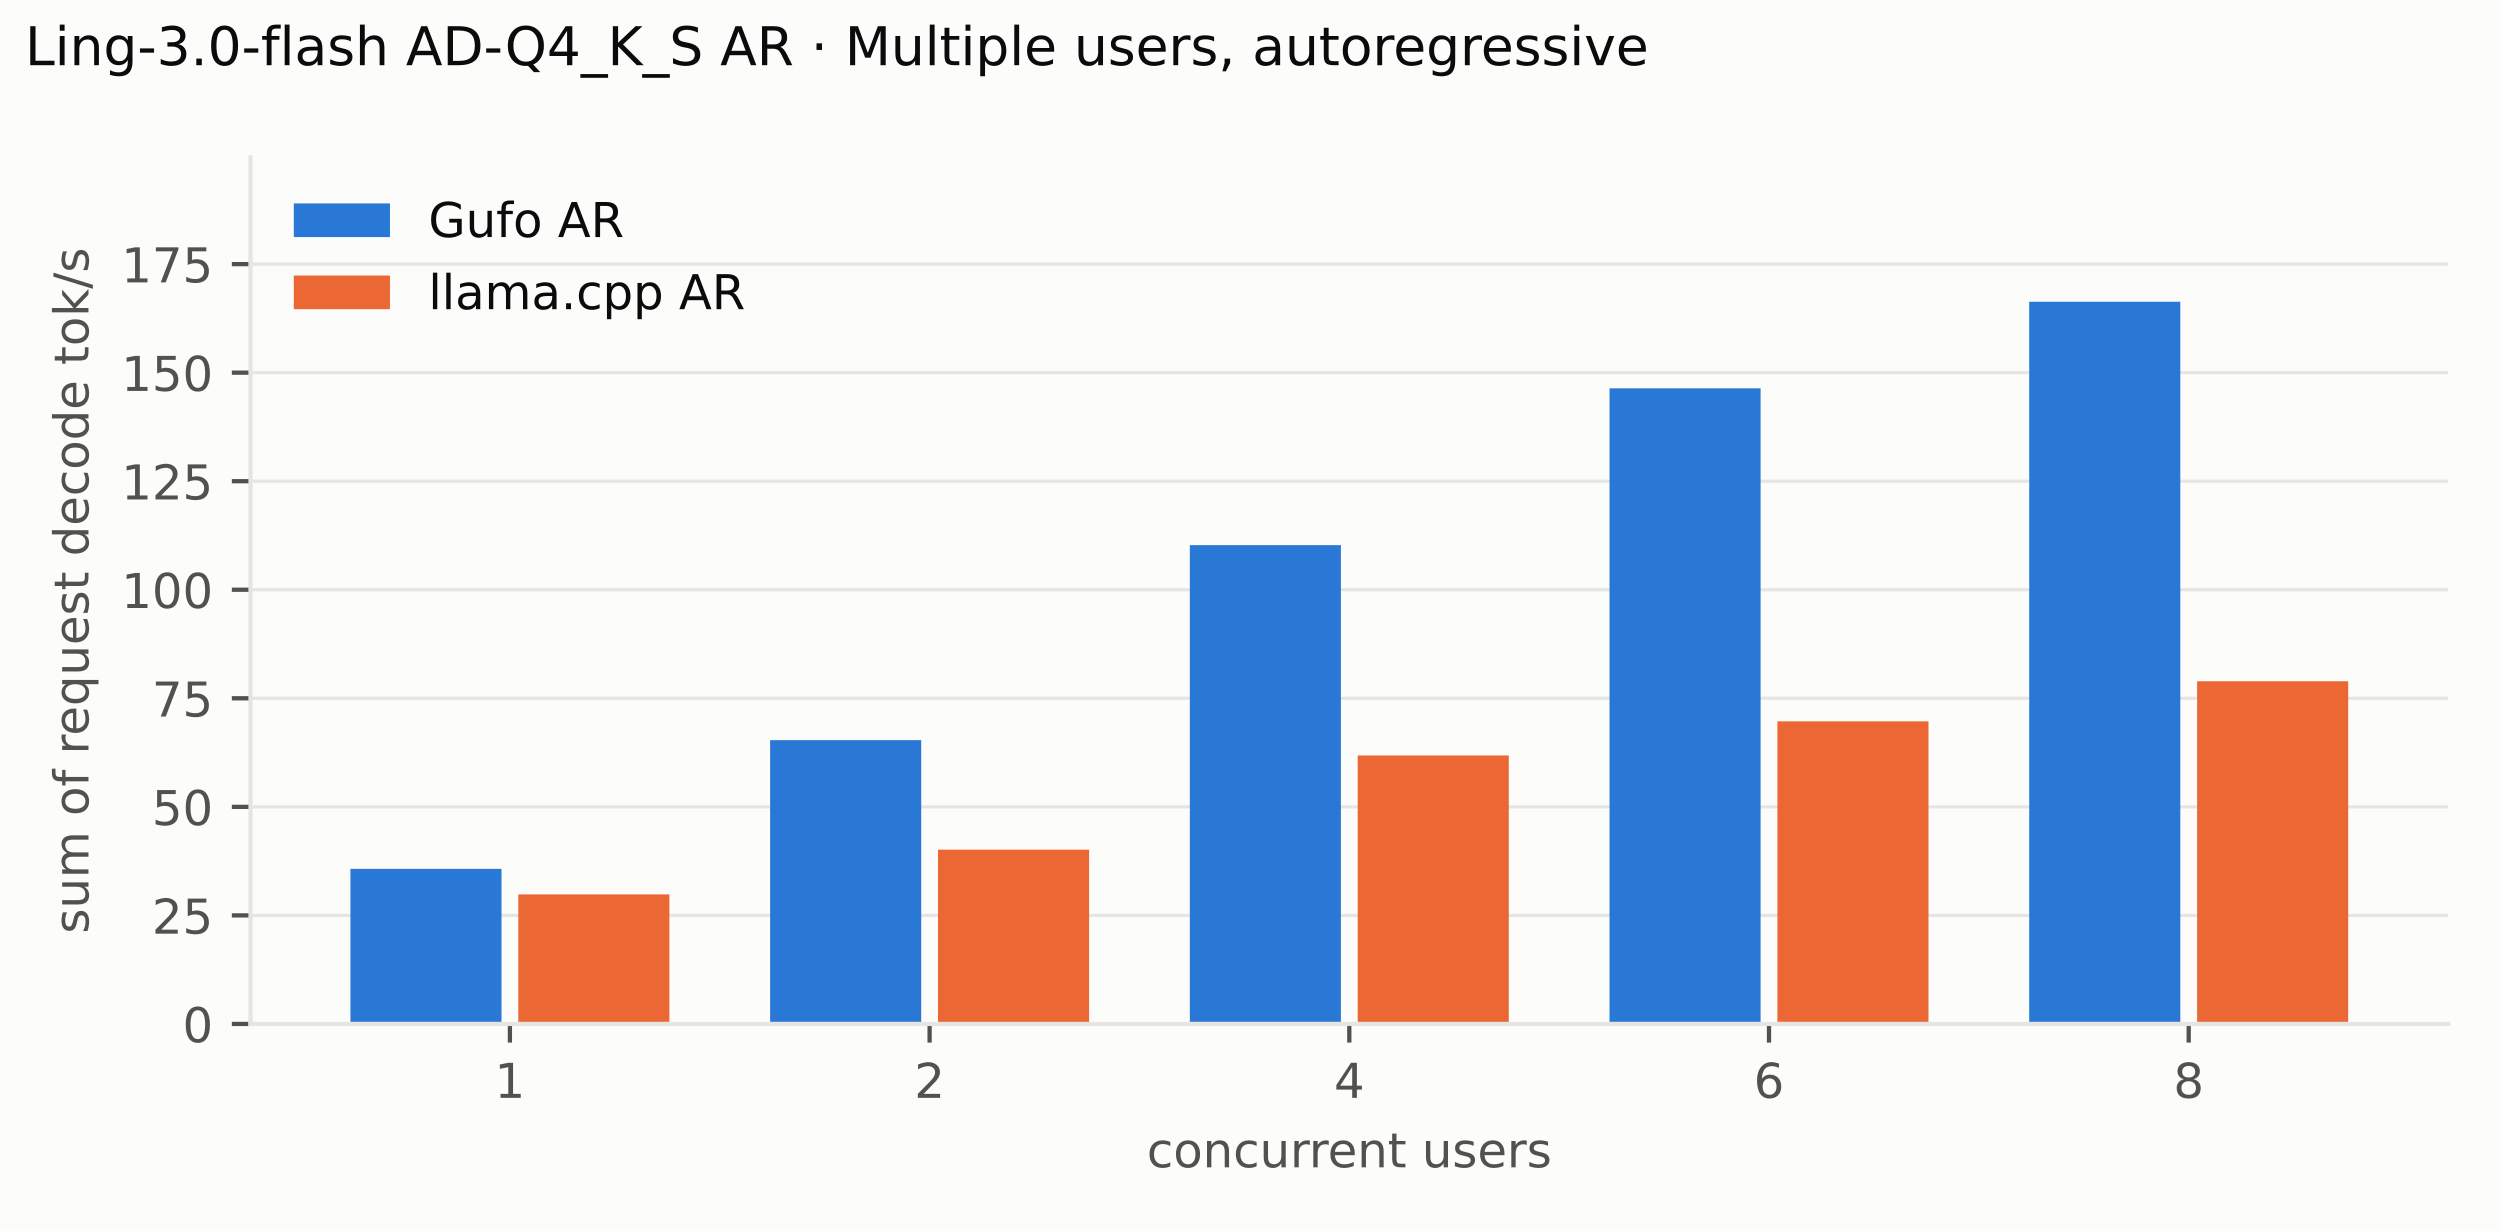
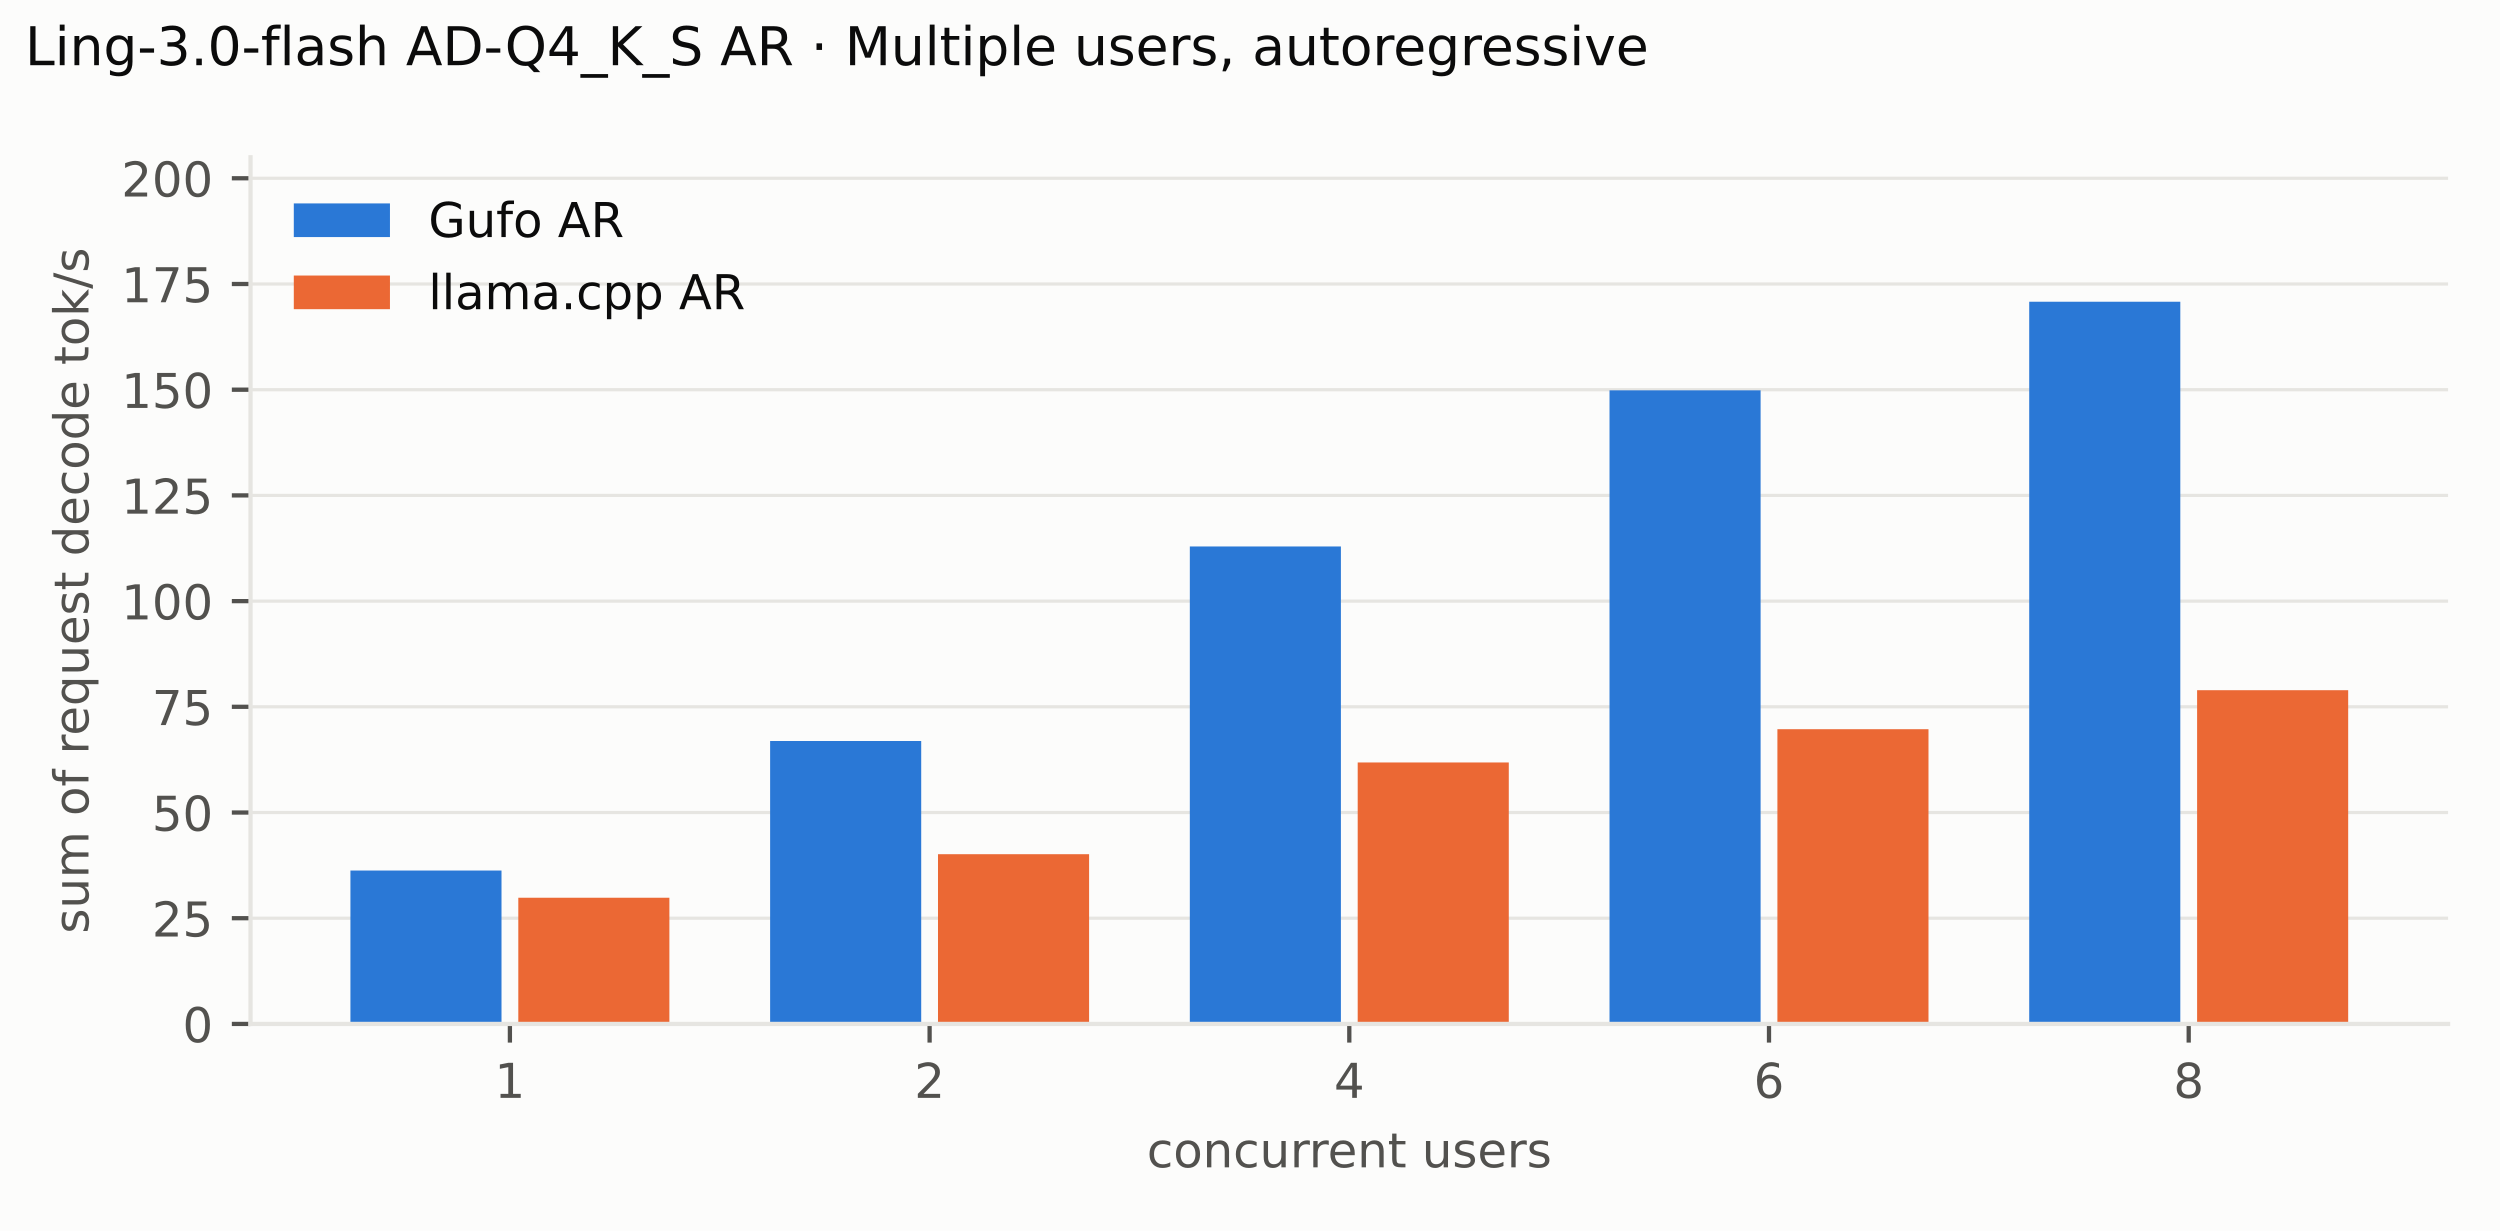
<svg xmlns="http://www.w3.org/2000/svg" xmlns:xlink="http://www.w3.org/1999/xlink" width="468pt" height="230.4pt" viewBox="0 0 468 230.4" version="1.1">
  <defs>
    <style type="text/css">*{stroke-linejoin: round; stroke-linecap: butt}</style>
  </defs>
  <g id="figure_1">
    <g id="patch_1">
      <path d="M 0 230.4 L 468 230.4 L 468 0 L 0 0 z " style="fill: #fcfcfb" />
    </g>
    <g id="axes_1">
      <g id="patch_2">
        <path d="M 46.899 191.68 L 458.28 191.68 L 458.28 29.441 L 46.899 29.441 z " style="fill: #fcfcfb" />
      </g>
      <g id="matplotlib.axis_1">
        <g id="xtick_1">
          <g id="line2d_1">
            <defs>
              <path id="m1ebf051f68" d="M 0 0 L 0 3.5 " style="stroke: #52514e; stroke-width: 0.8" />
            </defs>
            <g>
              <use xlink:href="#m1ebf051f68" x="95.454" y="191.68" style="fill: #52514e; stroke: #52514e; stroke-width: 0.8" />
            </g>
          </g>
          <g id="text_1">
            <text style="font-size: 9px; font-family: 'DejaVu Sans', 'Bitstream Vera Sans', 'Computer Modern Sans Serif', 'Lucida Grande', 'Verdana', 'Geneva', 'Lucid', 'Arial', 'Helvetica', 'Avant Garde', sans-serif; text-anchor: middle; fill: #52514e" x="95.454" y="205.518" transform="rotate(-0 95.4543 205.5179)">1</text>
          </g>
        </g>
        <g id="xtick_2">
          <g id="line2d_2">
            <g>
              <use xlink:href="#m1ebf051f68" x="174.022" y="191.68" style="fill: #52514e; stroke: #52514e; stroke-width: 0.8" />
            </g>
          </g>
          <g id="text_2">
            <text style="font-size: 9px; font-family: 'DejaVu Sans', 'Bitstream Vera Sans', 'Computer Modern Sans Serif', 'Lucida Grande', 'Verdana', 'Geneva', 'Lucid', 'Arial', 'Helvetica', 'Avant Garde', sans-serif; text-anchor: middle; fill: #52514e" x="174.022" y="205.518" transform="rotate(-0 174.022 205.5179)">2</text>
          </g>
        </g>
        <g id="xtick_3">
          <g id="line2d_3">
            <g>
              <use xlink:href="#m1ebf051f68" x="252.59" y="191.68" style="fill: #52514e; stroke: #52514e; stroke-width: 0.8" />
            </g>
          </g>
          <g id="text_3">
            <text style="font-size: 9px; font-family: 'DejaVu Sans', 'Bitstream Vera Sans', 'Computer Modern Sans Serif', 'Lucida Grande', 'Verdana', 'Geneva', 'Lucid', 'Arial', 'Helvetica', 'Avant Garde', sans-serif; text-anchor: middle; fill: #52514e" x="252.59" y="205.518" transform="rotate(-0 252.5897 205.5179)">4</text>
          </g>
        </g>
        <g id="xtick_4">
          <g id="line2d_4">
            <g>
              <use xlink:href="#m1ebf051f68" x="331.157" y="191.68" style="fill: #52514e; stroke: #52514e; stroke-width: 0.8" />
            </g>
          </g>
          <g id="text_4">
            <text style="font-size: 9px; font-family: 'DejaVu Sans', 'Bitstream Vera Sans', 'Computer Modern Sans Serif', 'Lucida Grande', 'Verdana', 'Geneva', 'Lucid', 'Arial', 'Helvetica', 'Avant Garde', sans-serif; text-anchor: middle; fill: #52514e" x="331.157" y="205.518" transform="rotate(-0 331.1574 205.5179)">6</text>
          </g>
        </g>
        <g id="xtick_5">
          <g id="line2d_5">
            <g>
              <use xlink:href="#m1ebf051f68" x="409.725" y="191.68" style="fill: #52514e; stroke: #52514e; stroke-width: 0.8" />
            </g>
          </g>
          <g id="text_5">
            <text style="font-size: 9px; font-family: 'DejaVu Sans', 'Bitstream Vera Sans', 'Computer Modern Sans Serif', 'Lucida Grande', 'Verdana', 'Geneva', 'Lucid', 'Arial', 'Helvetica', 'Avant Garde', sans-serif; text-anchor: middle; fill: #52514e" x="409.725" y="205.518" transform="rotate(-0 409.7252 205.5179)">8</text>
          </g>
        </g>
        <g id="text_6">
          <text style="font-size: 9px; font-family: 'DejaVu Sans', 'Bitstream Vera Sans', 'Computer Modern Sans Serif', 'Lucida Grande', 'Verdana', 'Geneva', 'Lucid', 'Arial', 'Helvetica', 'Avant Garde', sans-serif; text-anchor: middle; fill: #52514e" x="252.59" y="218.518" transform="rotate(-0 252.5897 218.5179)">concurrent users</text>
        </g>
      </g>
      <g id="matplotlib.axis_2">
        <g id="ytick_1">
          <g id="line2d_6">
            <path d="M 46.899 191.68 L 458.28 191.68 " clip-path="url(#pb5c279a9e9)" style="fill: none; stroke: #e6e5e1; stroke-width: 0.6; stroke-linecap: square" />
          </g>
          <g id="line2d_7">
            <defs>
              <path id="m680e5b1e24" d="M 0 0 L -3.5 0 " style="stroke: #52514e; stroke-width: 0.8" />
            </defs>
            <g>
              <use xlink:href="#m680e5b1e24" x="46.899" y="191.68" style="fill: #52514e; stroke: #52514e; stroke-width: 0.8" />
            </g>
          </g>
          <g id="text_7">
            <text style="font-size: 9px; font-family: 'DejaVu Sans', 'Bitstream Vera Sans', 'Computer Modern Sans Serif', 'Lucida Grande', 'Verdana', 'Geneva', 'Lucid', 'Arial', 'Helvetica', 'Avant Garde', sans-serif; text-anchor: end; fill: #52514e" x="39.899" y="195.099" transform="rotate(-0 39.89945 195.0989)">0</text>
          </g>
        </g>
        <g id="ytick_2">
          <g id="line2d_8">
-             <path d="M 46.899 171.36 L 458.28 171.36 " clip-path="url(#pb5c279a9e9)" style="fill: none; stroke: #e6e5e1; stroke-width: 0.6; stroke-linecap: square" />
+             <path d="M 46.899 171.892 L 458.28 171.892 " clip-path="url(#pb5c279a9e9)" style="fill: none; stroke: #e6e5e1; stroke-width: 0.6; stroke-linecap: square" />
          </g>
          <g id="line2d_9">
            <g>
-               <use xlink:href="#m680e5b1e24" x="46.899" y="171.36" style="fill: #52514e; stroke: #52514e; stroke-width: 0.8" />
+               <use xlink:href="#m680e5b1e24" x="46.899" y="171.892" style="fill: #52514e; stroke: #52514e; stroke-width: 0.8" />
            </g>
          </g>
          <g id="text_8">
-             <text style="font-size: 9px; font-family: 'DejaVu Sans', 'Bitstream Vera Sans', 'Computer Modern Sans Serif', 'Lucida Grande', 'Verdana', 'Geneva', 'Lucid', 'Arial', 'Helvetica', 'Avant Garde', sans-serif; text-anchor: end; fill: #52514e" x="39.899" y="174.779" transform="rotate(-0 39.89945 174.7792)">25</text>
+             <text style="font-size: 9px; font-family: 'DejaVu Sans', 'Bitstream Vera Sans', 'Computer Modern Sans Serif', 'Lucida Grande', 'Verdana', 'Geneva', 'Lucid', 'Arial', 'Helvetica', 'Avant Garde', sans-serif; text-anchor: end; fill: #52514e" x="39.899" y="175.311" transform="rotate(-0 39.89945 175.311)">25</text>
          </g>
        </g>
        <g id="ytick_3">
          <g id="line2d_10">
-             <path d="M 46.899 151.041 L 458.28 151.041 " clip-path="url(#pb5c279a9e9)" style="fill: none; stroke: #e6e5e1; stroke-width: 0.6; stroke-linecap: square" />
+             <path d="M 46.899 152.104 L 458.28 152.104 " clip-path="url(#pb5c279a9e9)" style="fill: none; stroke: #e6e5e1; stroke-width: 0.6; stroke-linecap: square" />
          </g>
          <g id="line2d_11">
            <g>
-               <use xlink:href="#m680e5b1e24" x="46.899" y="151.041" style="fill: #52514e; stroke: #52514e; stroke-width: 0.8" />
+               <use xlink:href="#m680e5b1e24" x="46.899" y="152.104" style="fill: #52514e; stroke: #52514e; stroke-width: 0.8" />
            </g>
          </g>
          <g id="text_9">
-             <text style="font-size: 9px; font-family: 'DejaVu Sans', 'Bitstream Vera Sans', 'Computer Modern Sans Serif', 'Lucida Grande', 'Verdana', 'Geneva', 'Lucid', 'Arial', 'Helvetica', 'Avant Garde', sans-serif; text-anchor: end; fill: #52514e" x="39.899" y="154.459" transform="rotate(-0 39.89945 154.4595)">50</text>
+             <text style="font-size: 9px; font-family: 'DejaVu Sans', 'Bitstream Vera Sans', 'Computer Modern Sans Serif', 'Lucida Grande', 'Verdana', 'Geneva', 'Lucid', 'Arial', 'Helvetica', 'Avant Garde', sans-serif; text-anchor: end; fill: #52514e" x="39.899" y="155.523" transform="rotate(-0 39.89945 155.523)">50</text>
          </g>
        </g>
        <g id="ytick_4">
          <g id="line2d_12">
-             <path d="M 46.899 130.721 L 458.28 130.721 " clip-path="url(#pb5c279a9e9)" style="fill: none; stroke: #e6e5e1; stroke-width: 0.6; stroke-linecap: square" />
+             <path d="M 46.899 132.316 L 458.28 132.316 " clip-path="url(#pb5c279a9e9)" style="fill: none; stroke: #e6e5e1; stroke-width: 0.6; stroke-linecap: square" />
          </g>
          <g id="line2d_13">
            <g>
-               <use xlink:href="#m680e5b1e24" x="46.899" y="130.721" style="fill: #52514e; stroke: #52514e; stroke-width: 0.8" />
+               <use xlink:href="#m680e5b1e24" x="46.899" y="132.316" style="fill: #52514e; stroke: #52514e; stroke-width: 0.8" />
            </g>
          </g>
          <g id="text_10">
-             <text style="font-size: 9px; font-family: 'DejaVu Sans', 'Bitstream Vera Sans', 'Computer Modern Sans Serif', 'Lucida Grande', 'Verdana', 'Geneva', 'Lucid', 'Arial', 'Helvetica', 'Avant Garde', sans-serif; text-anchor: end; fill: #52514e" x="39.899" y="134.14" transform="rotate(-0 39.89945 134.1398)">75</text>
+             <text style="font-size: 9px; font-family: 'DejaVu Sans', 'Bitstream Vera Sans', 'Computer Modern Sans Serif', 'Lucida Grande', 'Verdana', 'Geneva', 'Lucid', 'Arial', 'Helvetica', 'Avant Garde', sans-serif; text-anchor: end; fill: #52514e" x="39.899" y="135.735" transform="rotate(-0 39.89945 135.735)">75</text>
          </g>
        </g>
        <g id="ytick_5">
          <g id="line2d_14">
-             <path d="M 46.899 110.401 L 458.28 110.401 " clip-path="url(#pb5c279a9e9)" style="fill: none; stroke: #e6e5e1; stroke-width: 0.6; stroke-linecap: square" />
+             <path d="M 46.899 112.528 L 458.28 112.528 " clip-path="url(#pb5c279a9e9)" style="fill: none; stroke: #e6e5e1; stroke-width: 0.6; stroke-linecap: square" />
          </g>
          <g id="line2d_15">
            <g>
-               <use xlink:href="#m680e5b1e24" x="46.899" y="110.401" style="fill: #52514e; stroke: #52514e; stroke-width: 0.8" />
+               <use xlink:href="#m680e5b1e24" x="46.899" y="112.528" style="fill: #52514e; stroke: #52514e; stroke-width: 0.8" />
            </g>
          </g>
          <g id="text_11">
-             <text style="font-size: 9px; font-family: 'DejaVu Sans', 'Bitstream Vera Sans', 'Computer Modern Sans Serif', 'Lucida Grande', 'Verdana', 'Geneva', 'Lucid', 'Arial', 'Helvetica', 'Avant Garde', sans-serif; text-anchor: end; fill: #52514e" x="39.899" y="113.82" transform="rotate(-0 39.89945 113.82)">100</text>
+             <text style="font-size: 9px; font-family: 'DejaVu Sans', 'Bitstream Vera Sans', 'Computer Modern Sans Serif', 'Lucida Grande', 'Verdana', 'Geneva', 'Lucid', 'Arial', 'Helvetica', 'Avant Garde', sans-serif; text-anchor: end; fill: #52514e" x="39.899" y="115.947" transform="rotate(-0 39.89945 115.9471)">100</text>
          </g>
        </g>
        <g id="ytick_6">
          <g id="line2d_16">
-             <path d="M 46.899 90.081 L 458.28 90.081 " clip-path="url(#pb5c279a9e9)" style="fill: none; stroke: #e6e5e1; stroke-width: 0.6; stroke-linecap: square" />
+             <path d="M 46.899 92.74 L 458.28 92.74 " clip-path="url(#pb5c279a9e9)" style="fill: none; stroke: #e6e5e1; stroke-width: 0.6; stroke-linecap: square" />
          </g>
          <g id="line2d_17">
            <g>
-               <use xlink:href="#m680e5b1e24" x="46.899" y="90.081" style="fill: #52514e; stroke: #52514e; stroke-width: 0.8" />
+               <use xlink:href="#m680e5b1e24" x="46.899" y="92.74" style="fill: #52514e; stroke: #52514e; stroke-width: 0.8" />
            </g>
          </g>
          <g id="text_12">
-             <text style="font-size: 9px; font-family: 'DejaVu Sans', 'Bitstream Vera Sans', 'Computer Modern Sans Serif', 'Lucida Grande', 'Verdana', 'Geneva', 'Lucid', 'Arial', 'Helvetica', 'Avant Garde', sans-serif; text-anchor: end; fill: #52514e" x="39.899" y="93.5" transform="rotate(-0 39.89945 93.5003)">125</text>
+             <text style="font-size: 9px; font-family: 'DejaVu Sans', 'Bitstream Vera Sans', 'Computer Modern Sans Serif', 'Lucida Grande', 'Verdana', 'Geneva', 'Lucid', 'Arial', 'Helvetica', 'Avant Garde', sans-serif; text-anchor: end; fill: #52514e" x="39.899" y="96.159" transform="rotate(-0 39.89945 96.15908)">125</text>
          </g>
        </g>
        <g id="ytick_7">
          <g id="line2d_18">
-             <path d="M 46.899 69.762 L 458.28 69.762 " clip-path="url(#pb5c279a9e9)" style="fill: none; stroke: #e6e5e1; stroke-width: 0.6; stroke-linecap: square" />
+             <path d="M 46.899 72.952 L 458.28 72.952 " clip-path="url(#pb5c279a9e9)" style="fill: none; stroke: #e6e5e1; stroke-width: 0.6; stroke-linecap: square" />
          </g>
          <g id="line2d_19">
            <g>
-               <use xlink:href="#m680e5b1e24" x="46.899" y="69.762" style="fill: #52514e; stroke: #52514e; stroke-width: 0.8" />
+               <use xlink:href="#m680e5b1e24" x="46.899" y="72.952" style="fill: #52514e; stroke: #52514e; stroke-width: 0.8" />
            </g>
          </g>
          <g id="text_13">
-             <text style="font-size: 9px; font-family: 'DejaVu Sans', 'Bitstream Vera Sans', 'Computer Modern Sans Serif', 'Lucida Grande', 'Verdana', 'Geneva', 'Lucid', 'Arial', 'Helvetica', 'Avant Garde', sans-serif; text-anchor: end; fill: #52514e" x="39.899" y="73.181" transform="rotate(-0 39.89945 73.18057)">150</text>
+             <text style="font-size: 9px; font-family: 'DejaVu Sans', 'Bitstream Vera Sans', 'Computer Modern Sans Serif', 'Lucida Grande', 'Verdana', 'Geneva', 'Lucid', 'Arial', 'Helvetica', 'Avant Garde', sans-serif; text-anchor: end; fill: #52514e" x="39.899" y="76.371" transform="rotate(-0 39.89945 76.37111)">150</text>
          </g>
        </g>
        <g id="ytick_8">
          <g id="line2d_20">
-             <path d="M 46.899 49.442 L 458.28 49.442 " clip-path="url(#pb5c279a9e9)" style="fill: none; stroke: #e6e5e1; stroke-width: 0.6; stroke-linecap: square" />
+             <path d="M 46.899 53.164 L 458.28 53.164 " clip-path="url(#pb5c279a9e9)" style="fill: none; stroke: #e6e5e1; stroke-width: 0.6; stroke-linecap: square" />
          </g>
          <g id="line2d_21">
            <g>
-               <use xlink:href="#m680e5b1e24" x="46.899" y="49.442" style="fill: #52514e; stroke: #52514e; stroke-width: 0.8" />
+               <use xlink:href="#m680e5b1e24" x="46.899" y="53.164" style="fill: #52514e; stroke: #52514e; stroke-width: 0.8" />
            </g>
          </g>
          <g id="text_14">
-             <text style="font-size: 9px; font-family: 'DejaVu Sans', 'Bitstream Vera Sans', 'Computer Modern Sans Serif', 'Lucida Grande', 'Verdana', 'Geneva', 'Lucid', 'Arial', 'Helvetica', 'Avant Garde', sans-serif; text-anchor: end; fill: #52514e" x="39.899" y="52.861" transform="rotate(-0 39.89945 52.86084)">175</text>
-           </g>
-         </g>
-         <g id="text_15">
+             <text style="font-size: 9px; font-family: 'DejaVu Sans', 'Bitstream Vera Sans', 'Computer Modern Sans Serif', 'Lucida Grande', 'Verdana', 'Geneva', 'Lucid', 'Arial', 'Helvetica', 'Avant Garde', sans-serif; text-anchor: end; fill: #52514e" x="39.899" y="56.583" transform="rotate(-0 39.89945 56.58313)">175</text>
+           </g>
+         </g>
+         <g id="ytick_9">
+           <g id="line2d_22">
+             <path d="M 46.899 33.376 L 458.28 33.376 " clip-path="url(#pb5c279a9e9)" style="fill: none; stroke: #e6e5e1; stroke-width: 0.6; stroke-linecap: square" />
+           </g>
+           <g id="line2d_23">
+             <g>
+               <use xlink:href="#m680e5b1e24" x="46.899" y="33.376" style="fill: #52514e; stroke: #52514e; stroke-width: 0.8" />
+             </g>
+           </g>
+           <g id="text_15">
+             <text style="font-size: 9px; font-family: 'DejaVu Sans', 'Bitstream Vera Sans', 'Computer Modern Sans Serif', 'Lucida Grande', 'Verdana', 'Geneva', 'Lucid', 'Arial', 'Helvetica', 'Avant Garde', sans-serif; text-anchor: end; fill: #52514e" x="39.899" y="36.795" transform="rotate(-0 39.89945 36.79516)">200</text>
+           </g>
+         </g>
+         <g id="text_16">
          <text style="font-size: 9px; font-family: 'DejaVu Sans', 'Bitstream Vera Sans', 'Computer Modern Sans Serif', 'Lucida Grande', 'Verdana', 'Geneva', 'Lucid', 'Arial', 'Helvetica', 'Avant Garde', sans-serif; text-anchor: middle; fill: #52514e" x="16.559" y="110.56" transform="rotate(-90 16.55859 110.5604)">sum of request decode tok/s</text>
        </g>
      </g>
      <g id="patch_3">
-         <path d="M 65.599 191.68 L 93.883 191.68 L 93.883 162.655 L 65.599 162.655 z " clip-path="url(#pb5c279a9e9)" style="fill: #2a78d6" />
+         <path d="M 65.599 191.68 L 93.883 191.68 L 93.883 162.964 L 65.599 162.964 z " clip-path="url(#pb5c279a9e9)" style="fill: #2a78d6" />
      </g>
      <g id="patch_4">
-         <path d="M 144.166 191.68 L 172.451 191.68 L 172.451 138.556 L 144.166 138.556 z " clip-path="url(#pb5c279a9e9)" style="fill: #2a78d6" />
+         <path d="M 144.166 191.68 L 172.451 191.68 L 172.451 138.712 L 144.166 138.712 z " clip-path="url(#pb5c279a9e9)" style="fill: #2a78d6" />
      </g>
      <g id="patch_5">
-         <path d="M 222.734 191.68 L 251.018 191.68 L 251.018 102.046 L 222.734 102.046 z " clip-path="url(#pb5c279a9e9)" style="fill: #2a78d6" />
+         <path d="M 222.734 191.68 L 251.018 191.68 L 251.018 102.294 L 222.734 102.294 z " clip-path="url(#pb5c279a9e9)" style="fill: #2a78d6" />
      </g>
      <g id="patch_6">
-         <path d="M 301.302 191.68 L 329.586 191.68 L 329.586 72.696 L 301.302 72.696 z " clip-path="url(#pb5c279a9e9)" style="fill: #2a78d6" />
+         <path d="M 301.302 191.68 L 329.586 191.68 L 329.586 73.071 L 301.302 73.071 z " clip-path="url(#pb5c279a9e9)" style="fill: #2a78d6" />
      </g>
      <g id="patch_7">
        <path d="M 379.869 191.68 L 408.154 191.68 L 408.154 56.481 L 379.869 56.481 z " clip-path="url(#pb5c279a9e9)" style="fill: #2a78d6" />
      </g>
      <g id="patch_8">
-         <path d="M 97.026 191.68 L 125.31 191.68 L 125.31 167.426 L 97.026 167.426 z " clip-path="url(#pb5c279a9e9)" style="fill: #eb6834" />
+         <path d="M 97.026 191.68 L 125.31 191.68 L 125.31 168.061 L 97.026 168.061 z " clip-path="url(#pb5c279a9e9)" style="fill: #eb6834" />
      </g>
      <g id="patch_9">
-         <path d="M 175.593 191.68 L 203.878 191.68 L 203.878 159.055 L 175.593 159.055 z " clip-path="url(#pb5c279a9e9)" style="fill: #eb6834" />
+         <path d="M 175.593 191.68 L 203.878 191.68 L 203.878 159.908 L 175.593 159.908 z " clip-path="url(#pb5c279a9e9)" style="fill: #eb6834" />
      </g>
      <g id="patch_10">
-         <path d="M 254.161 191.68 L 282.445 191.68 L 282.445 141.417 L 254.161 141.417 z " clip-path="url(#pb5c279a9e9)" style="fill: #eb6834" />
+         <path d="M 254.161 191.68 L 282.445 191.68 L 282.445 142.732 L 254.161 142.732 z " clip-path="url(#pb5c279a9e9)" style="fill: #eb6834" />
      </g>
      <g id="patch_11">
-         <path d="M 332.729 191.68 L 361.013 191.68 L 361.013 135.029 L 332.729 135.029 z " clip-path="url(#pb5c279a9e9)" style="fill: #eb6834" />
+         <path d="M 332.729 191.68 L 361.013 191.68 L 361.013 136.511 L 332.729 136.511 z " clip-path="url(#pb5c279a9e9)" style="fill: #eb6834" />
      </g>
      <g id="patch_12">
-         <path d="M 411.297 191.68 L 439.581 191.68 L 439.581 127.527 L 411.297 127.527 z " clip-path="url(#pb5c279a9e9)" style="fill: #eb6834" />
+         <path d="M 411.297 191.68 L 439.581 191.68 L 439.581 129.205 L 411.297 129.205 z " clip-path="url(#pb5c279a9e9)" style="fill: #eb6834" />
      </g>
      <g id="patch_13">
        <path d="M 46.899 191.68 L 46.899 29.441 " style="fill: none; stroke: #e6e5e1; stroke-width: 0.8; stroke-linejoin: miter; stroke-linecap: square" />
      </g>
      <g id="patch_14">
        <path d="M 46.899 191.68 L 458.28 191.68 " style="fill: none; stroke: #e6e5e1; stroke-width: 0.8; stroke-linejoin: miter; stroke-linecap: square" />
      </g>
      <g id="legend_1">
        <g id="patch_15">
          <path d="M 54.999 44.379 L 72.999 44.379 L 72.999 38.079 L 54.999 38.079 z " style="fill: #2a78d6" />
        </g>
-         <g id="text_16">
+         <g id="text_17">
          <text style="font-size: 9px; font-family: 'DejaVu Sans', 'Bitstream Vera Sans', 'Computer Modern Sans Serif', 'Lucida Grande', 'Verdana', 'Geneva', 'Lucid', 'Arial', 'Helvetica', 'Avant Garde', sans-serif; text-anchor: start; fill: #0b0b0b" x="80.199" y="44.379" transform="rotate(-0 80.19945 44.37938)">Gufo AR</text>
        </g>
        <g id="patch_16">
          <path d="M 54.999 57.88 L 72.999 57.88 L 72.999 51.58 L 54.999 51.58 z " style="fill: #eb6834" />
        </g>
-         <g id="text_17">
+         <g id="text_18">
          <text style="font-size: 9px; font-family: 'DejaVu Sans', 'Bitstream Vera Sans', 'Computer Modern Sans Serif', 'Lucida Grande', 'Verdana', 'Geneva', 'Lucid', 'Arial', 'Helvetica', 'Avant Garde', sans-serif; text-anchor: start; fill: #0b0b0b" x="80.199" y="57.88" transform="rotate(-0 80.19945 57.88008)">llama.cpp AR</text>
        </g>
      </g>
    </g>
-     <g id="text_18">
+     <g id="text_19">
      <text style="font-size: 10px; font-family: 'DejaVu Sans', 'Bitstream Vera Sans', 'Computer Modern Sans Serif', 'Lucida Grande', 'Verdana', 'Geneva', 'Lucid', 'Arial', 'Helvetica', 'Avant Garde', sans-serif; text-anchor: start; fill: #0b0b0b" x="4.68" y="12.206" transform="rotate(-0 4.68 12.20644)">Ling-3.0-flash AD-Q4_K_S AR · Multiple users, autoregressive</text>
    </g>
  </g>
  <defs>
    <clipPath id="pb5c279a9e9">
      <rect x="46.899" y="29.441" width="411.381" height="162.239" />
    </clipPath>
  </defs>
</svg>
